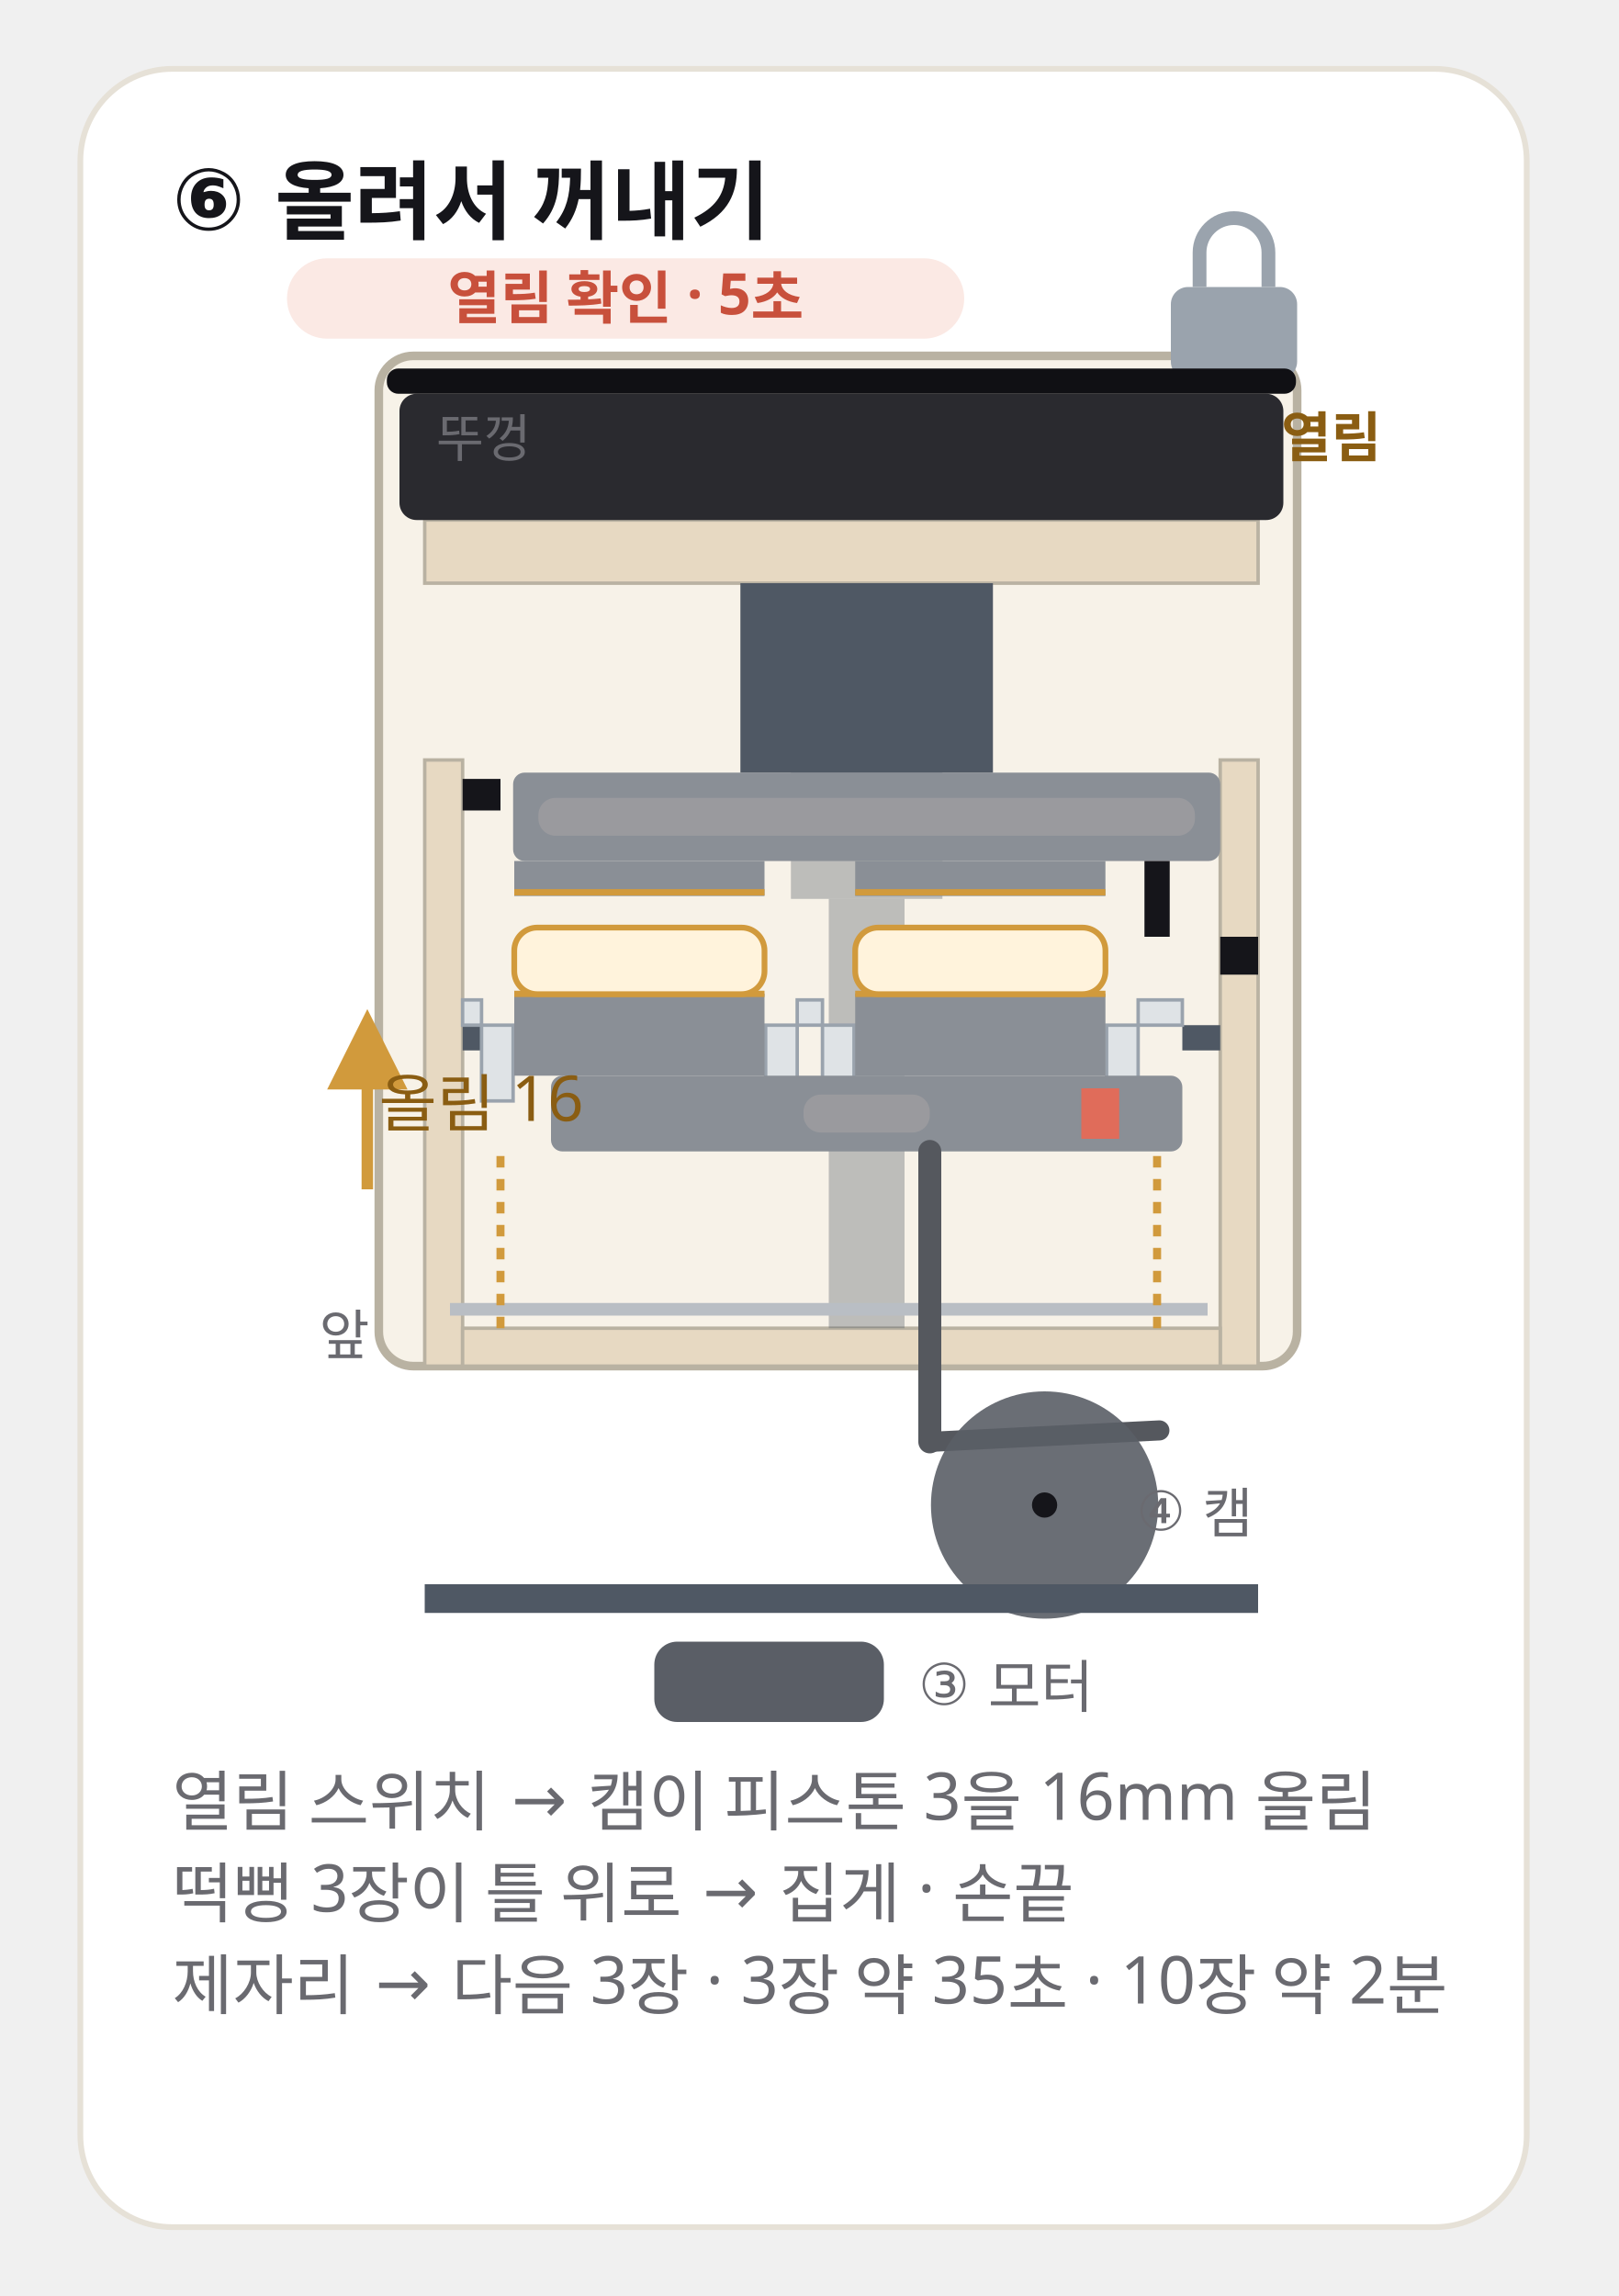
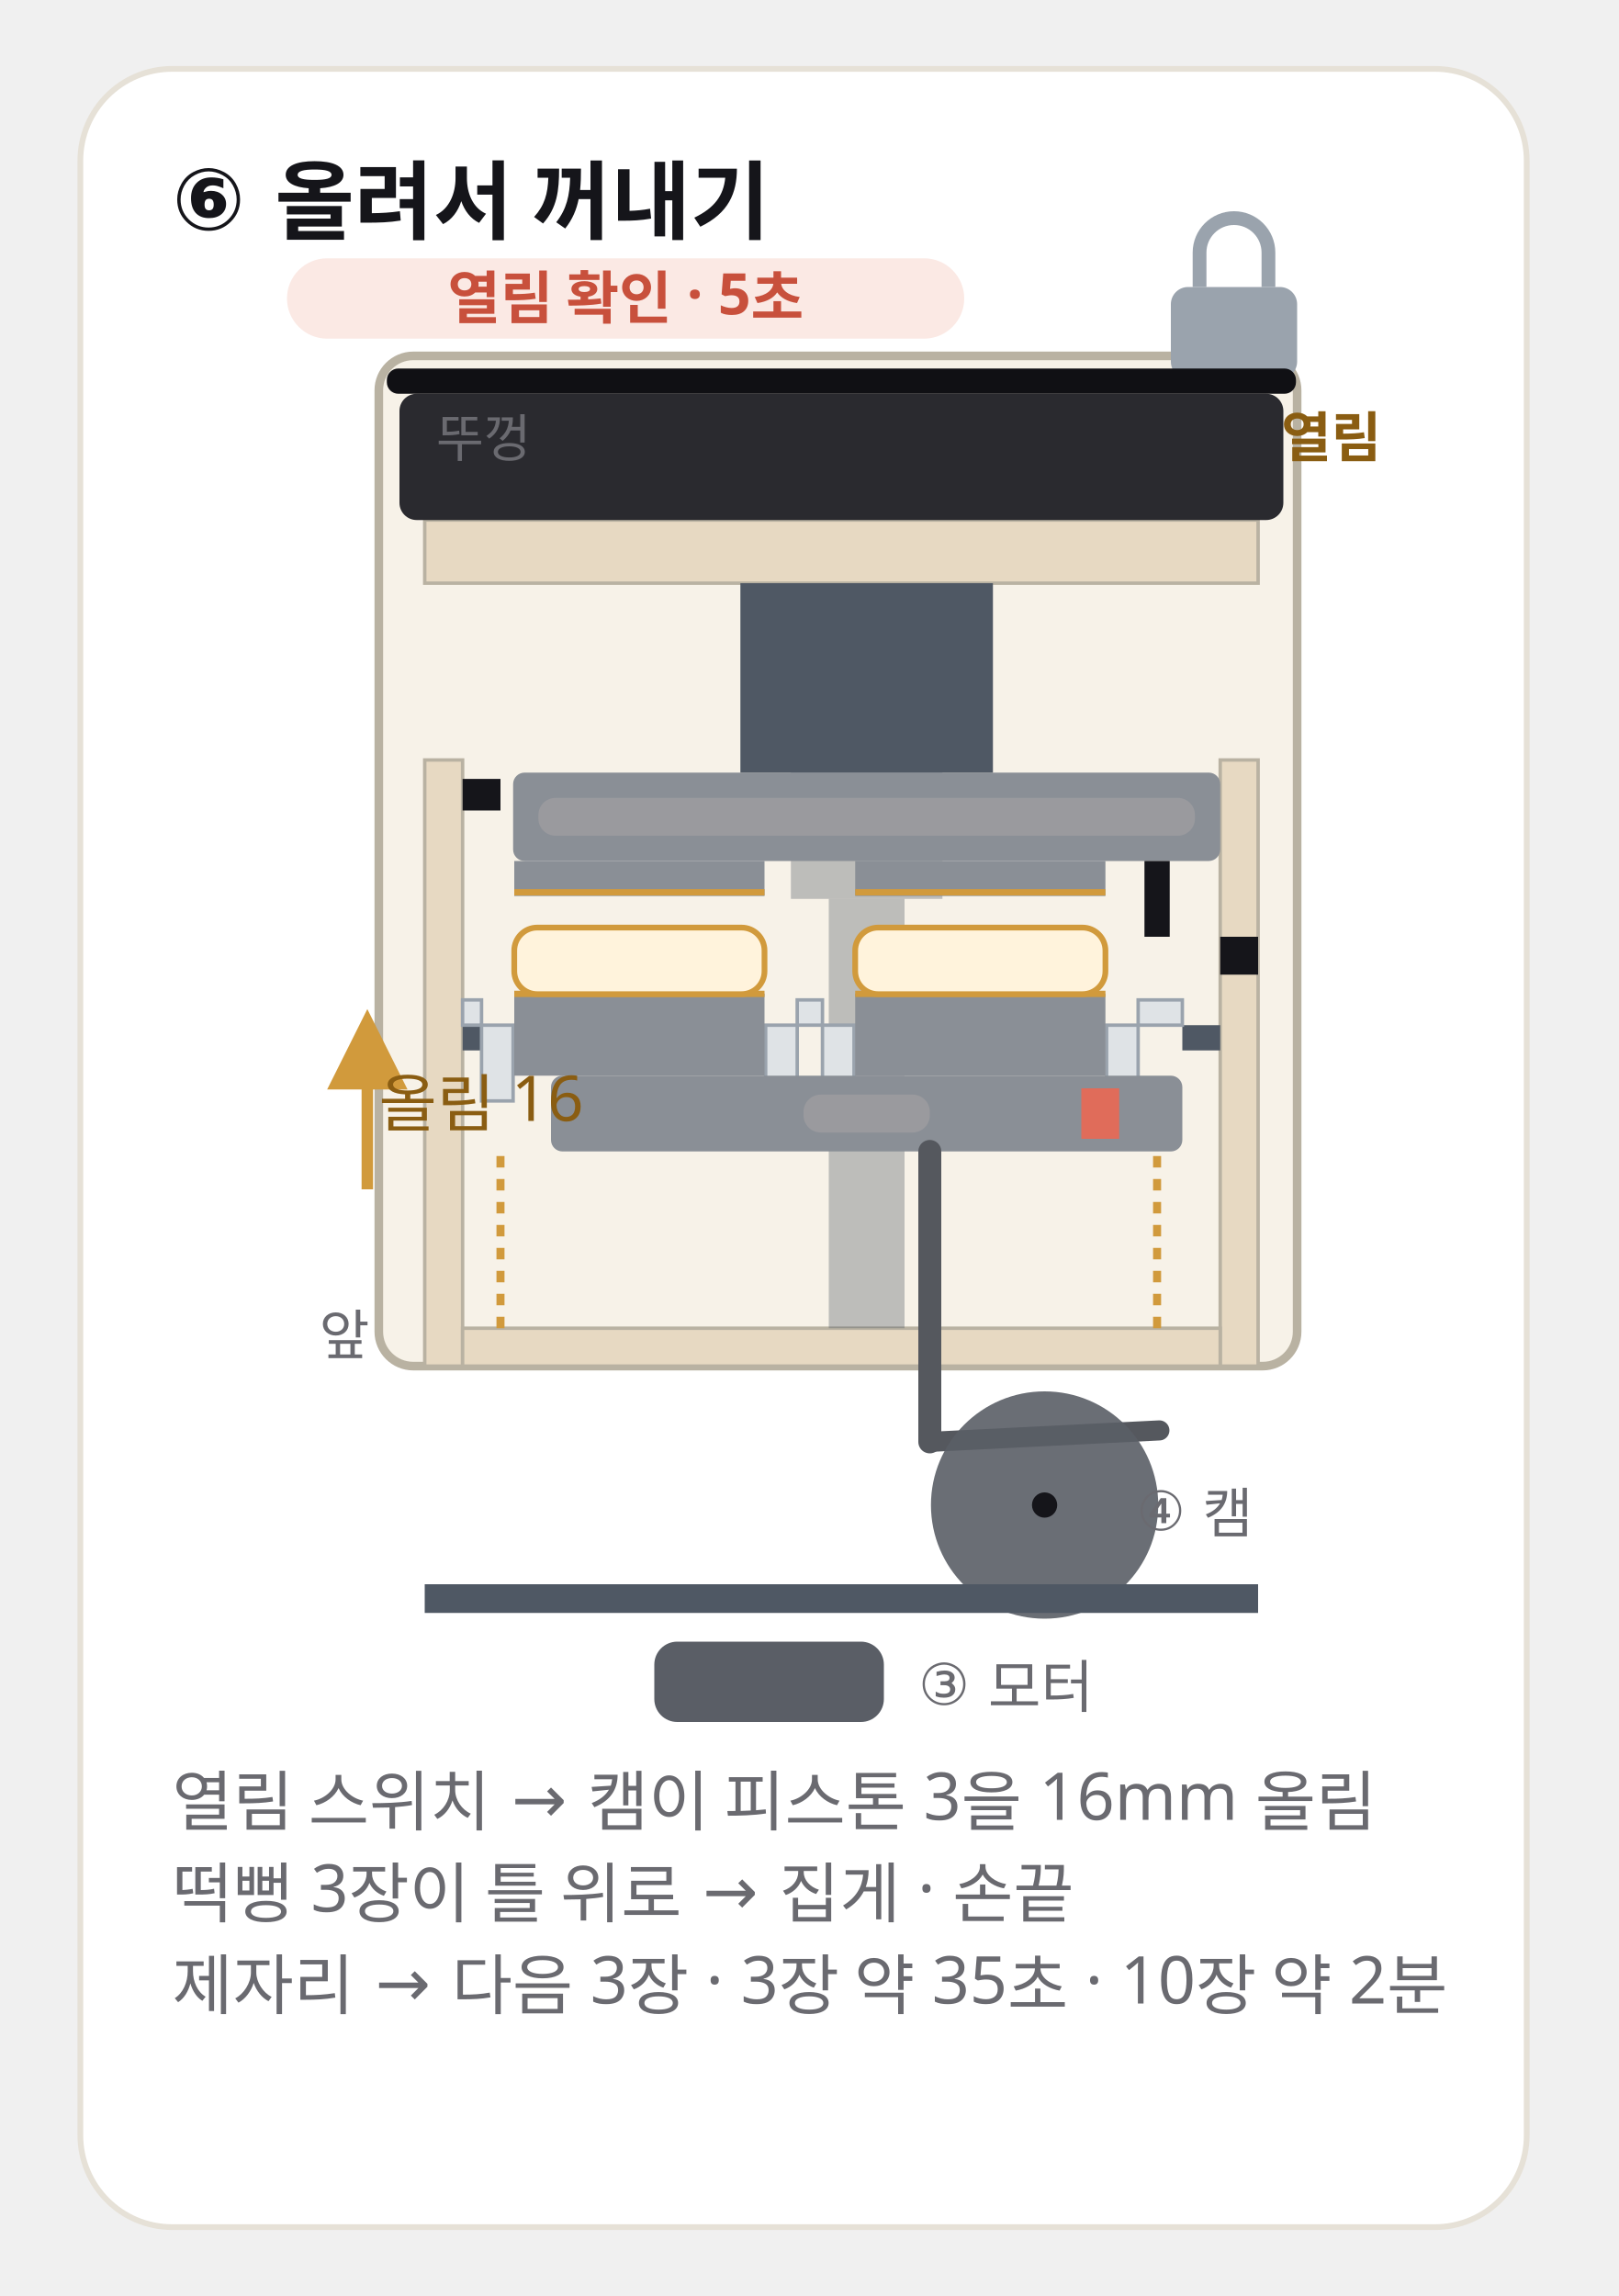
<svg xmlns="http://www.w3.org/2000/svg" viewBox="0 0 282 400" font-family="NanumSquare, Pretendard, sans-serif">
  <defs>
    <pattern id="hatch" width="7" height="7" patternUnits="userSpaceOnUse" patternTransform="rotate(45)">
      <line x1="0" y1="0" x2="0" y2="7" stroke="#8a5d12" stroke-width="1.1" opacity=".55" />
    </pattern>
    <linearGradient id="glassT" x1="0" y1="0" x2="1" y2="1">
      <stop offset="0" stop-color="#3a3a40" />
      <stop offset=".5" stop-color="#101014" />
      <stop offset="1" stop-color="#2c2c32" />
    </linearGradient>
    <marker id="arr" viewBox="0 0 10 10" refX="8" refY="5" markerWidth="7" markerHeight="7" orient="auto-start-reverse">
      <path d="M0,0 L10,5 L0,10 z" fill="#d19a3c" />
    </marker>
    <marker id="arrg" viewBox="0 0 10 10" refX="8" refY="5" markerWidth="6" markerHeight="6" orient="auto-start-reverse">
      <path d="M0,0 L10,5 L0,10 z" fill="#6a6a70" />
    </marker>
    <marker id="arrh" viewBox="0 0 10 10" refX="8" refY="5" markerWidth="6" markerHeight="6" orient="auto-start-reverse">
      <path d="M0,0 L10,5 L0,10 z" fill="#c8503c" />
    </marker>
  </defs>
  <g transform="translate(14,0)">
    <rect x="0" y="12" width="252" height="376" rx="16" fill="#fff" stroke="#e6e1d7" />
    <text x="16" y="40" font-size="15" font-weight="800" fill="#15151a">⑥ 올려서 꺼내기</text>
    <rect x="36" y="45" width="118" height="14" rx="7" fill="#fbe9e4" />
    <text x="95" y="55.5" font-size="10" font-weight="800" fill="#c8503c" text-anchor="middle">열림 확인 · 5초</text>
    <g transform="translate(0,0)">
      <rect x="52" y="62" width="160" height="176" rx="6" fill="#f7f2e8" stroke="#b9b2a2" stroke-width="1.5" />
      <rect x="190" y="50" width="22" height="16" rx="3" fill="#9aa3ad" />
      <path d="M195 50 v-6 a6 6 0 0 1 12 0 v6" fill="none" stroke="#9aa3ad" stroke-width="2.4" />
      <text x="46" y="236" font-size="9.5" fill="#6a6a70" text-anchor="middle">앞</text>
      <rect x="60.0" y="132.4" width="6.6" height="105.6" fill="#e7d9c2" stroke="#b9b2a2" stroke-width=".6" />
      <rect x="198.6" y="132.4" width="6.6" height="105.6" fill="#e7d9c2" stroke="#b9b2a2" stroke-width=".6" />
      <rect x="66.6" y="231.4" width="132.0" height="6.6" fill="#e7d9c2" stroke="#b9b2a2" stroke-width=".6" />
      <rect x="198.6" y="163.2" width="6.6" height="6.6" fill="#15151a" />
      <rect x="130.4" y="156.6" width="13.2" height="74.8" fill="#4f5864" opacity=".35" />
      <rect x="123.8" y="123.6" width="26.4" height="33.0" fill="#4f5864" opacity=".35" />
      <text x="137.0" y="196.2" font-size="8.5" fill="#fff" text-anchor="middle">틀</text>
      <rect x="192.0" y="178.6" width="6.6" height="4.4" fill="#4f5864" />
      <rect x="66.6" y="178.6" width="6.6" height="4.4" fill="#4f5864" />
      <rect x="184.3" y="174.2" width="7.7" height="4.4" fill="#dfe3e6" stroke="#9aa3ad" stroke-width=".6" />
      <rect x="124.9" y="174.2" width="4.4" height="4.4" fill="#dfe3e6" stroke="#9aa3ad" stroke-width=".6" />
      <rect x="66.6" y="174.2" width="3.3" height="4.4" fill="#dfe3e6" stroke="#9aa3ad" stroke-width=".6" />
      <rect x="178.8" y="178.6" width="5.5" height="13.2" fill="#dfe3e6" stroke="#9aa3ad" stroke-width=".6" />
      <rect x="129.3" y="178.6" width="5.5" height="13.2" fill="#dfe3e6" stroke="#9aa3ad" stroke-width=".6" />
      <rect x="119.4" y="178.6" width="5.5" height="13.2" fill="#dfe3e6" stroke="#9aa3ad" stroke-width=".6" />
      <rect x="69.9" y="178.6" width="5.5" height="13.2" fill="#dfe3e6" stroke="#9aa3ad" stroke-width=".6" />
-       <rect x="64.4" y="227.0" width="132.0" height="2.2" fill="#b9bec4" />
      <rect x="82.0" y="187.4" width="110.0" height="13.2" fill="#8a8f96" rx="2" />
      <rect x="126.0" y="190.7" width="22.0" height="6.6" fill="#9a9a9e" rx="3" />
      <rect x="135.0" y="173.1" width="43.6" height="14.3" fill="#8a8f96" />
      <rect x="135.0" y="172.6" width="43.6" height="1.1" fill="#d19a3c" />
      <rect x="75.6" y="173.1" width="43.6" height="14.3" fill="#8a8f96" />
      <rect x="75.6" y="172.6" width="43.6" height="1.1" fill="#d19a3c" />
      <rect x="174.4" y="189.6" width="6.6" height="8.8" fill="#e06c5a" />
      <line x1="187.6" y1="231.4" x2="187.6" y2="200.6" stroke="#d19a3c" stroke-width="1.4" stroke-dasharray="2 2" />
      <line x1="73.2" y1="231.4" x2="73.2" y2="200.6" stroke="#d19a3c" stroke-width="1.4" stroke-dasharray="2 2" />
      <rect x="135.0" y="161.6" width="43.6" height="11.6" fill="#fff3dc" rx="4" stroke="#d19a3c" />
      <rect x="75.6" y="161.6" width="43.6" height="11.6" fill="#fff3dc" rx="4" stroke="#d19a3c" />
      <rect x="60.0" y="90.6" width="145.2" height="11.0" fill="#e7d9c2" stroke="#b9b2a2" stroke-width=".6" />
      <rect x="55.6" y="68.6" width="154.0" height="22.0" fill="#2a2a2f" rx="3" />
      <rect x="53.4" y="64.2" width="158.4" height="4.4" fill="#101014" rx="2" />
      <rect x="75.4" y="134.6" width="123.2" height="15.4" fill="#8a8f96" rx="2" />
      <rect x="79.8" y="139.0" width="114.4" height="6.6" fill="#9a9a9e" rx="3" />
      <rect x="135.0" y="150.0" width="43.6" height="6.1" fill="#8a8f96" />
      <rect x="135.0" y="154.9" width="43.6" height="1.1" fill="#d19a3c" />
      <rect x="75.6" y="150.0" width="43.6" height="6.1" fill="#8a8f96" />
      <rect x="75.6" y="154.9" width="43.6" height="1.1" fill="#d19a3c" />
      <rect x="185.4" y="150.0" width="4.4" height="13.2" fill="#15151a" />
      <rect x="66.6" y="135.7" width="6.6" height="5.5" fill="#15151a" />
      <rect x="115.0" y="101.6" width="44.0" height="33.0" fill="#4f5864" />
      <text x="62.0" y="79.6" font-size="9" fill="#6a6a70">뚜껑</text>
      <text x="209.2" y="79.6" font-size="9.5" font-weight="800" fill="#8a5d12">열림 </text>
      <line x1="148.0" y1="200.6" x2="148.0" y2="251.2" stroke="#55585e" stroke-width="4" stroke-linecap="round" />
      <line x1="148.0" y1="251.2" x2="188.0" y2="249.2" stroke="#55585e" stroke-width="3.5" stroke-linecap="round" />
      <circle cx="168.0" cy="262.2" r="19.8" fill="#5a5e66" opacity=".9" />
      <circle cx="168.0" cy="262.2" r="2.2" fill="#15151a" />
      <text x="184.0" y="266.6" font-size="9.5" fill="#6a6a70">④ 캠</text>
      <rect x="60.0" y="276" width="145.2" height="5" fill="#4f5864" />
      <rect x="100" y="286" width="40" height="14" rx="4" fill="#5a5e66" />
      <text x="146" y="297" font-size="10" fill="#6a6a70">③ 모터</text>
    </g>
    <line x1="50.0" y1="207.2" x2="50.0" y2="178.6" stroke="#d19a3c" stroke-width="2" marker-end="url(#arr)" />
    <text x="52.0" y="196.2" font-size="11" fill="#8a5d12">올림 16</text>
    <text x="16" y="318" font-size="11.5" fill="#6a6a70">열림 스위치 → 캠이 피스톤 3을 16mm 올림</text>
    <text x="16" y="334" font-size="11.5" fill="#6a6a70">떡뻥 3장이 틀 위로 → 집게 · 손끝</text>
    <text x="16" y="350" font-size="11.5" fill="#6a6a70">제자리 → 다음 3장 · 3장 약 35초 · 10장 약 2분</text>
  </g>
</svg>
